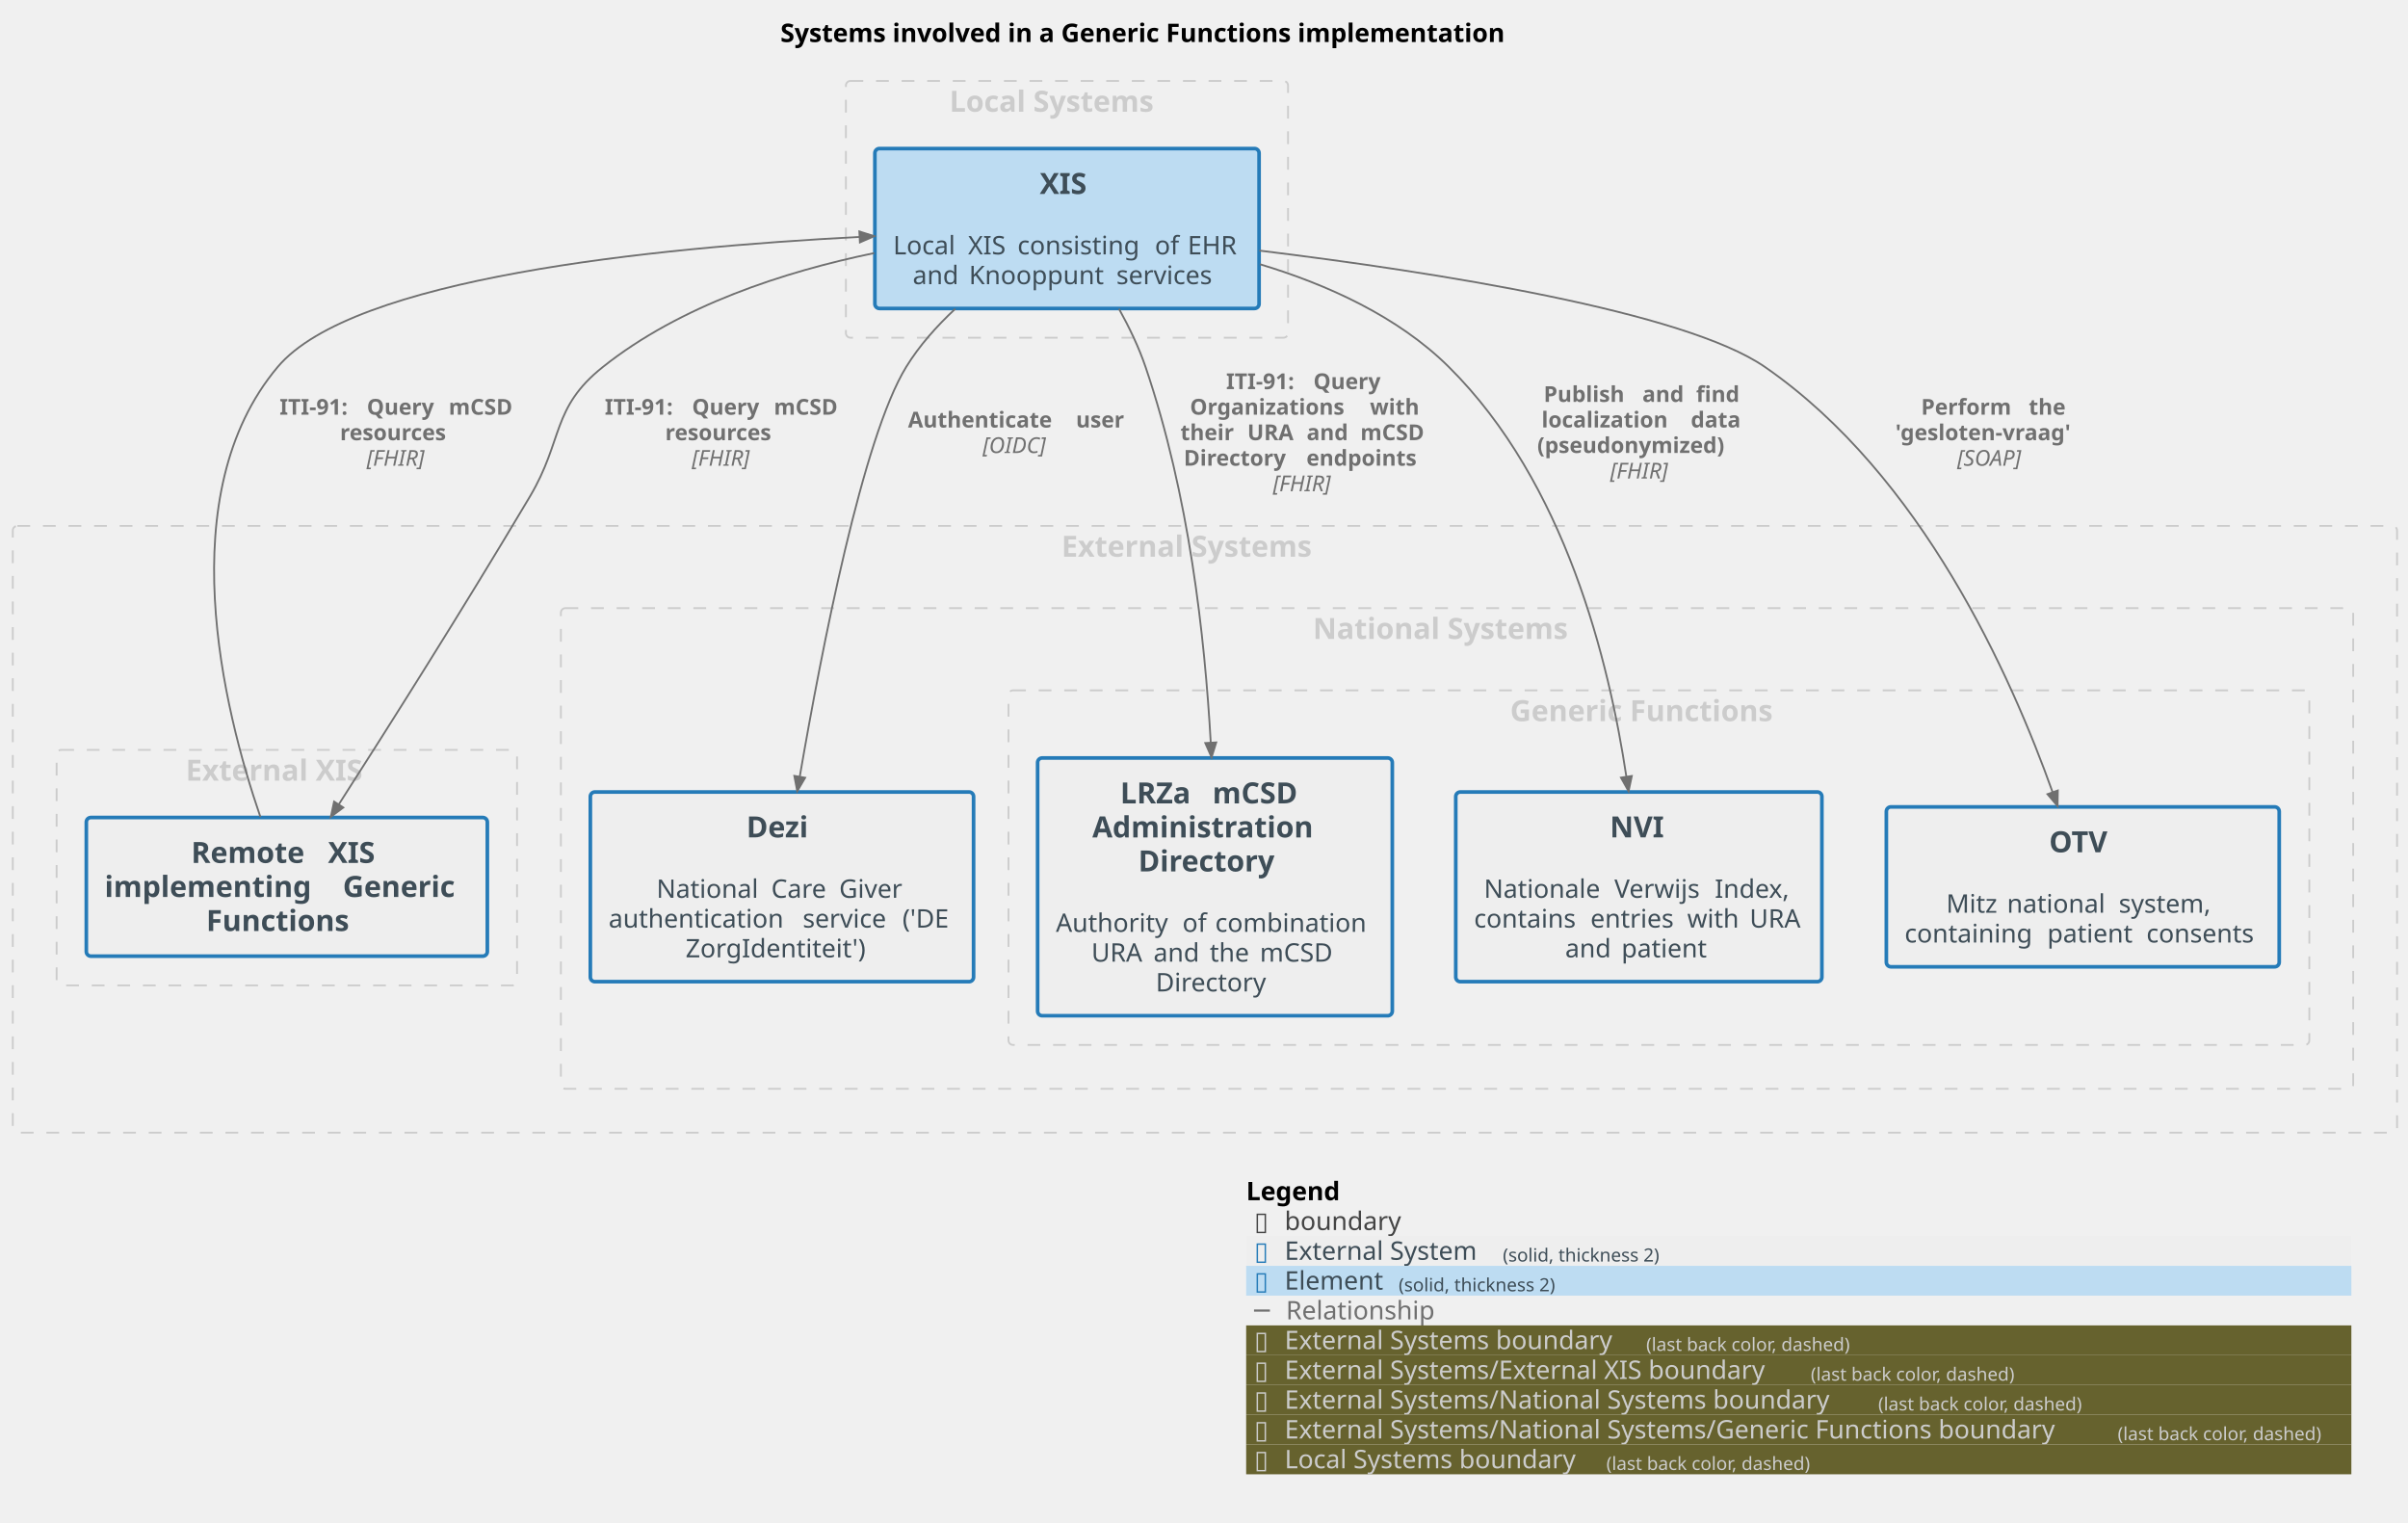
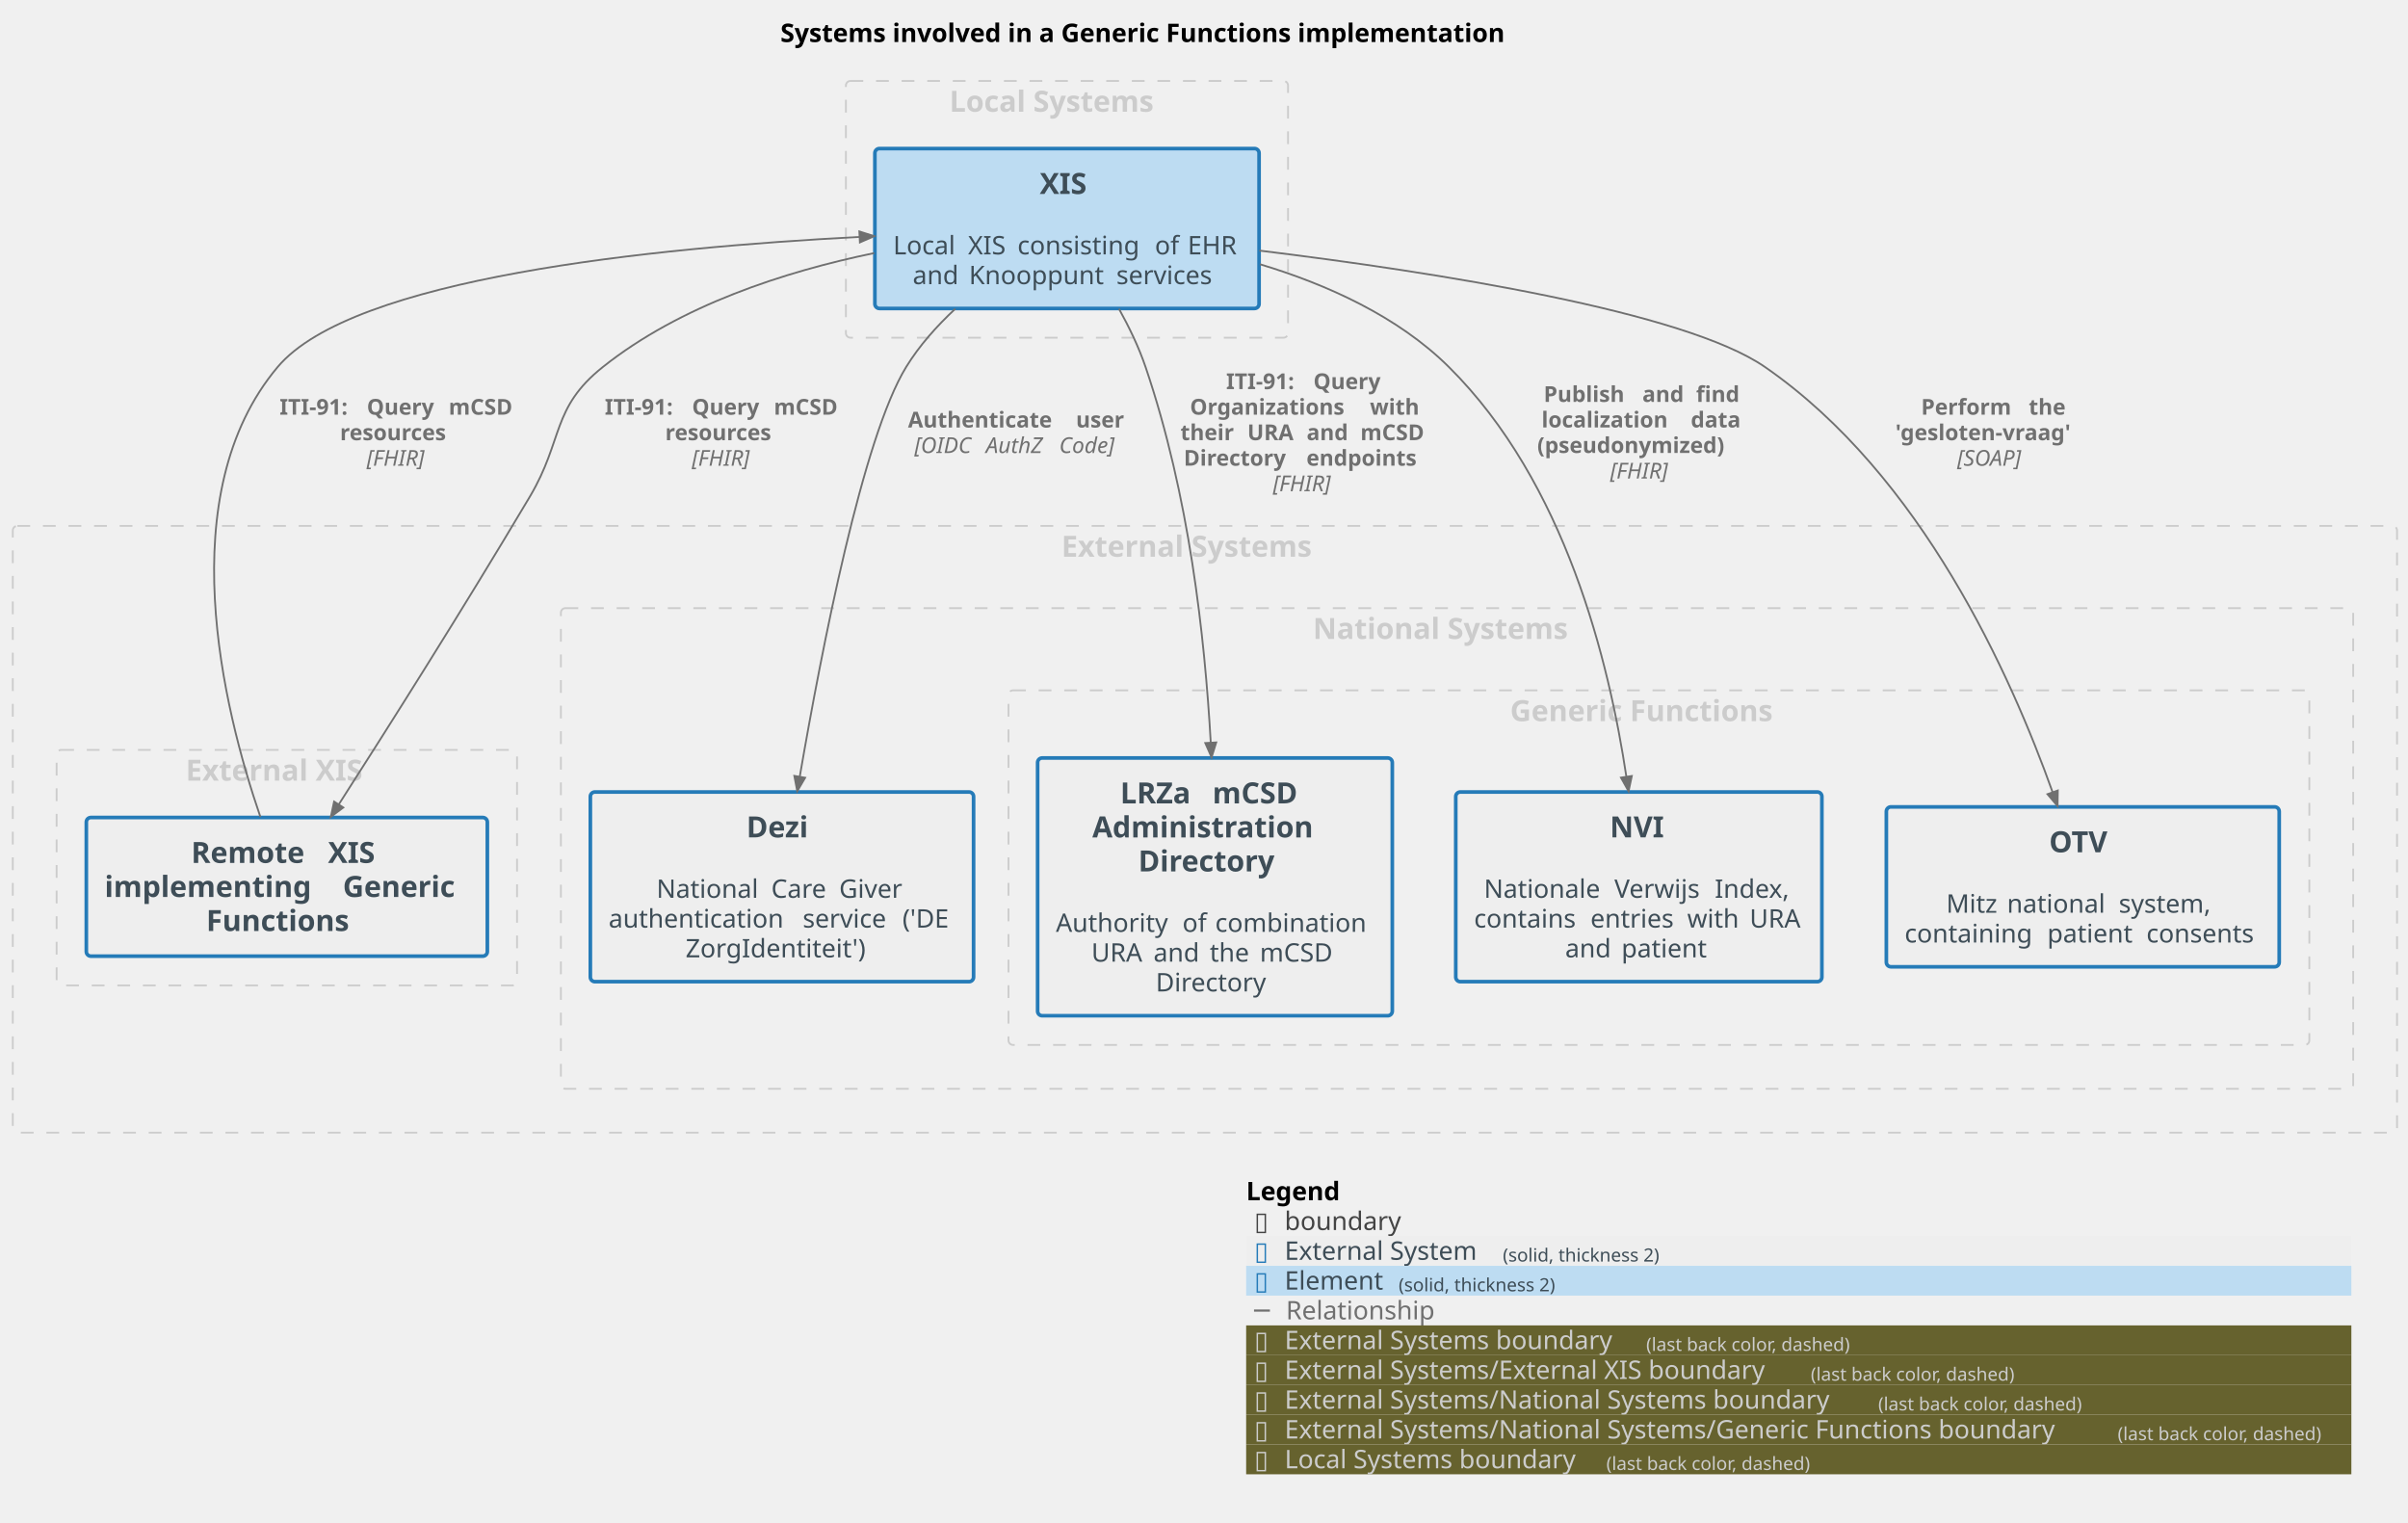
<svg xmlns="http://www.w3.org/2000/svg" contentStyleType="text/css" data-diagram-type="DESCRIPTION" height="833px" preserveAspectRatio="none" style="width:1318px;height:833px;background:#FFFFFF;" version="1.1" viewBox="0 0 1318 833" width="1318px" zoomAndPan="magnify">
  <defs />
  <g>
    <g class="title" data-source-line="2">
      <text fill="#000000" font-family="sans-serif" font-size="14" font-weight="bold" lengthAdjust="spacing" textLength="449.682" x="427.159" y="22.995">Systems involved in a Generic Functions implementation</text>
    </g>
    <g class="cluster" data-entity="group_1" data-source-line="1593" data-uid="ent0002" id="cluster_group_1">
      <rect fill="none" height="332.06" rx="2.5" ry="2.5" style="stroke:#CCCCCC;stroke-width:1;stroke-dasharray:7,7;" width="1305" x="7" y="287.817" />
      <text fill="#CCCCCC" font-family="sans-serif" font-size="16" font-weight="bold" lengthAdjust="spacing" textLength="157.055" x="580.973" y="304.668">External Systems</text>
    </g>
    <g class="cluster" data-entity="group_2" data-source-line="1593" data-uid="ent0003" id="cluster_group_2">
      <rect fill="none" height="128.88" rx="2.5" ry="2.5" style="stroke:#CCCCCC;stroke-width:1;stroke-dasharray:7,7;" width="252" x="31" y="410.407" />
      <text fill="#CCCCCC" font-family="sans-serif" font-size="16" font-weight="bold" lengthAdjust="spacing" textLength="110.695" x="101.652" y="427.258">External XIS</text>
    </g>
    <g class="cluster" data-entity="group_3" data-source-line="1593" data-uid="ent0005" id="cluster_group_3">
      <rect fill="none" height="263.06" rx="2.5" ry="2.5" style="stroke:#CCCCCC;stroke-width:1;stroke-dasharray:7,7;" width="981" x="307" y="332.817" />
      <text fill="#CCCCCC" font-family="sans-serif" font-size="16" font-weight="bold" lengthAdjust="spacing" textLength="157.727" x="718.637" y="349.668">National Systems</text>
    </g>
    <g class="cluster" data-entity="group_4" data-source-line="1593" data-uid="ent0007" id="cluster_group_4">
      <rect fill="none" height="194.06" rx="2.5" ry="2.5" style="stroke:#CCCCCC;stroke-width:1;stroke-dasharray:7,7;" width="712" x="552" y="377.817" />
      <text fill="#CCCCCC" font-family="sans-serif" font-size="16" font-weight="bold" lengthAdjust="spacing" textLength="162.891" x="826.555" y="394.668">Generic Functions</text>
    </g>
    <g class="cluster" data-entity="group_5" data-source-line="1593" data-uid="ent0011" id="cluster_group_5">
      <rect fill="none" height="140.52" rx="2.5" ry="2.5" style="stroke:#CCCCCC;stroke-width:1;stroke-dasharray:7,7;" width="242" x="463" y="44.297" />
      <text fill="#CCCCCC" font-family="sans-serif" font-size="16" font-weight="bold" lengthAdjust="spacing" textLength="128.695" x="519.652" y="61.148">Local Systems</text>
    </g>
    <g class="entity" data-entity="RemoteXISimplementingGenericFunctions" data-source-line="197" data-uid="ent0004" id="entity_RemoteXISimplementingGenericFunctions">
      <rect fill="#EEEEEE" height="75.875" rx="2.5" ry="2.5" style="stroke:#257BB8;stroke-width:2;" width="219.492" x="47.25" y="447.407" />
      <text fill="#3E4D57" font-family="sans-serif" font-size="16" font-weight="bold" lengthAdjust="spacing" textLength="69.336" x="104.637" y="472.258">Remote</text>
      <text fill="#3E4D57" font-family="sans-serif" font-size="16" font-weight="bold" lengthAdjust="spacing" textLength="5.57" x="173.973" y="472.258"> </text>
      <text fill="#3E4D57" font-family="sans-serif" font-size="16" font-weight="bold" lengthAdjust="spacing" textLength="29.812" x="179.543" y="472.258">XIS</text>
      <text fill="#3E4D57" font-family="sans-serif" font-size="16" font-weight="bold" lengthAdjust="spacing" textLength="124.836" x="57.25" y="490.883">implementing</text>
      <text fill="#3E4D57" font-family="sans-serif" font-size="16" font-weight="bold" lengthAdjust="spacing" textLength="5.57" x="182.086" y="490.883"> </text>
      <text fill="#3E4D57" font-family="sans-serif" font-size="16" font-weight="bold" lengthAdjust="spacing" textLength="69.086" x="187.656" y="490.883">Generic</text>
      <text fill="#3E4D57" font-family="sans-serif" font-size="16" font-weight="bold" lengthAdjust="spacing" textLength="88.234" x="112.879" y="509.508">Functions</text>
    </g>
    <g class="entity" data-entity="Dezi" data-source-line="197" data-uid="ent0006" id="entity_Dezi">
      <rect fill="#EEEEEE" height="103.812" rx="2.5" ry="2.5" style="stroke:#257BB8;stroke-width:2;" width="209.759" x="323.12" y="433.437" />
      <text fill="#3E4D57" font-family="sans-serif" font-size="16" font-weight="bold" lengthAdjust="spacing" textLength="38.93" x="408.535" y="458.288">Dezi</text>
      <text fill="#3E4D57" font-family="sans-serif" font-size="14" lengthAdjust="spacing" textLength="4.45" x="425.774" y="475.057"> </text>
      <text fill="#3E4D57" font-family="sans-serif" font-size="14" lengthAdjust="spacing" textLength="58.338" x="359.322" y="491.354">National</text>
      <text fill="#3E4D57" font-family="sans-serif" font-size="14" lengthAdjust="spacing" textLength="4.45" x="417.66" y="491.354"> </text>
      <text fill="#3E4D57" font-family="sans-serif" font-size="14" lengthAdjust="spacing" textLength="32.724" x="422.11" y="491.354">Care</text>
      <text fill="#3E4D57" font-family="sans-serif" font-size="14" lengthAdjust="spacing" textLength="4.45" x="454.834" y="491.354"> </text>
      <text fill="#3E4D57" font-family="sans-serif" font-size="14" lengthAdjust="spacing" textLength="37.393" x="459.284" y="491.354">Giver</text>
      <text fill="#3E4D57" font-family="sans-serif" font-size="14" lengthAdjust="spacing" textLength="101.773" x="333.12" y="507.651">authentication</text>
      <text fill="#3E4D57" font-family="sans-serif" font-size="14" lengthAdjust="spacing" textLength="4.45" x="434.893" y="507.651"> </text>
      <text fill="#3E4D57" font-family="sans-serif" font-size="14" lengthAdjust="spacing" textLength="50.148" x="439.344" y="507.651">service</text>
      <text fill="#3E4D57" font-family="sans-serif" font-size="14" lengthAdjust="spacing" textLength="4.45" x="489.492" y="507.651"> </text>
      <text fill="#3E4D57" font-family="sans-serif" font-size="14" lengthAdjust="spacing" textLength="28.936" x="493.942" y="507.651">('DE</text>
      <text fill="#3E4D57" font-family="sans-serif" font-size="14" lengthAdjust="spacing" textLength="105.472" x="375.264" y="523.948">ZorgIdentiteit')</text>
    </g>
    <g class="entity" data-entity="LRZamCSDAdministrationDirectory" data-source-line="197" data-uid="ent0008" id="entity_LRZamCSDAdministrationDirectory">
      <rect fill="#EEEEEE" height="141.062" rx="2.5" ry="2.5" style="stroke:#257BB8;stroke-width:2;" width="194.139" x="567.93" y="414.817" />
      <text fill="#3E4D57" font-family="sans-serif" font-size="16" font-weight="bold" lengthAdjust="spacing" textLength="44.914" x="613.148" y="439.668">LRZa</text>
      <text fill="#3E4D57" font-family="sans-serif" font-size="16" font-weight="bold" lengthAdjust="spacing" textLength="5.57" x="658.062" y="439.668"> </text>
      <text fill="#3E4D57" font-family="sans-serif" font-size="16" font-weight="bold" lengthAdjust="spacing" textLength="53.219" x="663.632" y="439.668">mCSD</text>
      <text fill="#3E4D57" font-family="sans-serif" font-size="16" font-weight="bold" lengthAdjust="spacing" textLength="134.242" x="597.878" y="458.293">Administration</text>
      <text fill="#3E4D57" font-family="sans-serif" font-size="16" font-weight="bold" lengthAdjust="spacing" textLength="83.953" x="623.023" y="476.918">Directory</text>
      <text fill="#3E4D57" font-family="sans-serif" font-size="14" lengthAdjust="spacing" textLength="4.45" x="662.774" y="493.687"> </text>
      <text fill="#3E4D57" font-family="sans-serif" font-size="14" lengthAdjust="spacing" textLength="64.798" x="577.93" y="509.984">Authority</text>
      <text fill="#3E4D57" font-family="sans-serif" font-size="14" lengthAdjust="spacing" textLength="4.45" x="642.728" y="509.984"> </text>
      <text fill="#3E4D57" font-family="sans-serif" font-size="14" lengthAdjust="spacing" textLength="13.494" x="647.178" y="509.984">of</text>
      <text fill="#3E4D57" font-family="sans-serif" font-size="14" lengthAdjust="spacing" textLength="4.45" x="660.672" y="509.984"> </text>
      <text fill="#3E4D57" font-family="sans-serif" font-size="14" lengthAdjust="spacing" textLength="86.946" x="665.122" y="509.984">combination</text>
      <text fill="#3E4D57" font-family="sans-serif" font-size="14" lengthAdjust="spacing" textLength="29.552" x="597.351" y="526.281">URA</text>
      <text fill="#3E4D57" font-family="sans-serif" font-size="14" lengthAdjust="spacing" textLength="4.45" x="626.903" y="526.281"> </text>
      <text fill="#3E4D57" font-family="sans-serif" font-size="14" lengthAdjust="spacing" textLength="26.339" x="631.353" y="526.281">and</text>
      <text fill="#3E4D57" font-family="sans-serif" font-size="14" lengthAdjust="spacing" textLength="4.45" x="657.692" y="526.281"> </text>
      <text fill="#3E4D57" font-family="sans-serif" font-size="14" lengthAdjust="spacing" textLength="22.976" x="662.142" y="526.281">the</text>
      <text fill="#3E4D57" font-family="sans-serif" font-size="14" lengthAdjust="spacing" textLength="4.45" x="685.117" y="526.281"> </text>
      <text fill="#3E4D57" font-family="sans-serif" font-size="14" lengthAdjust="spacing" textLength="43.08" x="689.568" y="526.281">mCSD</text>
      <text fill="#3E4D57" font-family="sans-serif" font-size="14" lengthAdjust="spacing" textLength="64.832" x="632.583" y="542.578">Directory</text>
    </g>
    <g class="entity" data-entity="NVI" data-source-line="197" data-uid="ent0009" id="entity_NVI">
      <rect fill="#EEEEEE" height="103.812" rx="2.5" ry="2.5" style="stroke:#257BB8;stroke-width:2;" width="200.394" x="796.8" y="433.437" />
      <text fill="#3E4D57" font-family="sans-serif" font-size="16" font-weight="bold" lengthAdjust="spacing" textLength="31.727" x="881.134" y="458.288">NVI</text>
      <text fill="#3E4D57" font-family="sans-serif" font-size="14" lengthAdjust="spacing" textLength="4.45" x="894.772" y="475.057"> </text>
      <text fill="#3E4D57" font-family="sans-serif" font-size="14" lengthAdjust="spacing" textLength="66.951" x="812.217" y="491.354">Nationale</text>
      <text fill="#3E4D57" font-family="sans-serif" font-size="14" lengthAdjust="spacing" textLength="4.45" x="879.169" y="491.354"> </text>
      <text fill="#3E4D57" font-family="sans-serif" font-size="14" lengthAdjust="spacing" textLength="50.47" x="883.619" y="491.354">Verwijs</text>
      <text fill="#3E4D57" font-family="sans-serif" font-size="14" lengthAdjust="spacing" textLength="4.45" x="934.089" y="491.354"> </text>
      <text fill="#3E4D57" font-family="sans-serif" font-size="14" lengthAdjust="spacing" textLength="43.237" x="938.539" y="491.354">Index,</text>
      <text fill="#3E4D57" font-family="sans-serif" font-size="14" lengthAdjust="spacing" textLength="59.261" x="806.8" y="507.651">contains</text>
      <text fill="#3E4D57" font-family="sans-serif" font-size="14" lengthAdjust="spacing" textLength="4.45" x="866.061" y="507.651"> </text>
      <text fill="#3E4D57" font-family="sans-serif" font-size="14" lengthAdjust="spacing" textLength="48.528" x="870.511" y="507.651">entries</text>
      <text fill="#3E4D57" font-family="sans-serif" font-size="14" lengthAdjust="spacing" textLength="4.45" x="919.039" y="507.651"> </text>
      <text fill="#3E4D57" font-family="sans-serif" font-size="14" lengthAdjust="spacing" textLength="29.702" x="923.49" y="507.651">with</text>
      <text fill="#3E4D57" font-family="sans-serif" font-size="14" lengthAdjust="spacing" textLength="4.45" x="953.192" y="507.651"> </text>
      <text fill="#3E4D57" font-family="sans-serif" font-size="14" lengthAdjust="spacing" textLength="29.552" x="957.642" y="507.651">URA</text>
      <text fill="#3E4D57" font-family="sans-serif" font-size="14" lengthAdjust="spacing" textLength="26.339" x="856.692" y="523.948">and</text>
      <text fill="#3E4D57" font-family="sans-serif" font-size="14" lengthAdjust="spacing" textLength="4.45" x="883.031" y="523.948"> </text>
      <text fill="#3E4D57" font-family="sans-serif" font-size="14" lengthAdjust="spacing" textLength="49.82" x="887.481" y="523.948">patient</text>
    </g>
    <g class="entity" data-entity="OTV" data-source-line="197" data-uid="ent0010" id="entity_OTV">
      <rect fill="#EEEEEE" height="87.516" rx="2.5" ry="2.5" style="stroke:#257BB8;stroke-width:2;" width="215.036" x="1032.48" y="441.587" />
      <text fill="#3E4D57" font-family="sans-serif" font-size="16" font-weight="bold" lengthAdjust="spacing" textLength="36.898" x="1121.549" y="466.438">OTV</text>
      <text fill="#3E4D57" font-family="sans-serif" font-size="14" lengthAdjust="spacing" textLength="4.45" x="1137.773" y="483.207"> </text>
      <text fill="#3E4D57" font-family="sans-serif" font-size="14" lengthAdjust="spacing" textLength="28.807" x="1065.244" y="499.504">Mitz</text>
      <text fill="#3E4D57" font-family="sans-serif" font-size="14" lengthAdjust="spacing" textLength="4.45" x="1094.05" y="499.504"> </text>
      <text fill="#3E4D57" font-family="sans-serif" font-size="14" lengthAdjust="spacing" textLength="56.738" x="1098.501" y="499.504">national</text>
      <text fill="#3E4D57" font-family="sans-serif" font-size="14" lengthAdjust="spacing" textLength="4.45" x="1155.239" y="499.504"> </text>
      <text fill="#3E4D57" font-family="sans-serif" font-size="14" lengthAdjust="spacing" textLength="55.063" x="1159.689" y="499.504">system,</text>
      <text fill="#3E4D57" font-family="sans-serif" font-size="14" lengthAdjust="spacing" textLength="73.616" x="1042.48" y="515.801">containing</text>
      <text fill="#3E4D57" font-family="sans-serif" font-size="14" lengthAdjust="spacing" textLength="4.45" x="1116.096" y="515.801"> </text>
      <text fill="#3E4D57" font-family="sans-serif" font-size="14" lengthAdjust="spacing" textLength="49.82" x="1120.546" y="515.801">patient</text>
      <text fill="#3E4D57" font-family="sans-serif" font-size="14" lengthAdjust="spacing" textLength="4.45" x="1170.367" y="515.801"> </text>
      <text fill="#3E4D57" font-family="sans-serif" font-size="14" lengthAdjust="spacing" textLength="62.699" x="1174.817" y="515.801">consents</text>
    </g>
    <g class="entity" data-entity="XIS" data-source-line="197" data-uid="ent0012" id="entity_XIS">
      <rect fill="#BDDCF2" height="87.516" rx="2.5" ry="2.5" style="stroke:#257BB8;stroke-width:2;" width="210.285" x="478.86" y="81.297" />
      <text fill="#3E4D57" font-family="sans-serif" font-size="16" font-weight="bold" lengthAdjust="spacing" textLength="29.812" x="569.096" y="106.148">XIS</text>
      <text fill="#3E4D57" font-family="sans-serif" font-size="14" lengthAdjust="spacing" textLength="4.45" x="581.778" y="122.917"> </text>
      <text fill="#3E4D57" font-family="sans-serif" font-size="14" lengthAdjust="spacing" textLength="36.531" x="488.86" y="139.214">Local</text>
      <text fill="#3E4D57" font-family="sans-serif" font-size="14" lengthAdjust="spacing" textLength="4.45" x="525.391" y="139.214"> </text>
      <text fill="#3E4D57" font-family="sans-serif" font-size="14" lengthAdjust="spacing" textLength="22.606" x="529.841" y="139.214">XIS</text>
      <text fill="#3E4D57" font-family="sans-serif" font-size="14" lengthAdjust="spacing" textLength="4.45" x="552.448" y="139.214"> </text>
      <text fill="#3E4D57" font-family="sans-serif" font-size="14" lengthAdjust="spacing" textLength="70.752" x="556.898" y="139.214">consisting</text>
      <text fill="#3E4D57" font-family="sans-serif" font-size="14" lengthAdjust="spacing" textLength="4.45" x="627.65" y="139.214"> </text>
      <text fill="#3E4D57" font-family="sans-serif" font-size="14" lengthAdjust="spacing" textLength="13.494" x="632.1" y="139.214">of</text>
      <text fill="#3E4D57" font-family="sans-serif" font-size="14" lengthAdjust="spacing" textLength="4.45" x="645.594" y="139.214"> </text>
      <text fill="#3E4D57" font-family="sans-serif" font-size="14" lengthAdjust="spacing" textLength="29.101" x="650.045" y="139.214">EHR</text>
      <text fill="#3E4D57" font-family="sans-serif" font-size="14" lengthAdjust="spacing" textLength="26.339" x="499.565" y="155.511">and</text>
      <text fill="#3E4D57" font-family="sans-serif" font-size="14" lengthAdjust="spacing" textLength="4.45" x="525.904" y="155.511"> </text>
      <text fill="#3E4D57" font-family="sans-serif" font-size="14" lengthAdjust="spacing" textLength="76.193" x="530.354" y="155.511">Knooppunt</text>
      <text fill="#3E4D57" font-family="sans-serif" font-size="14" lengthAdjust="spacing" textLength="4.45" x="606.548" y="155.511"> </text>
      <text fill="#3E4D57" font-family="sans-serif" font-size="14" lengthAdjust="spacing" textLength="57.442" x="610.998" y="155.511">services</text>
    </g>
    <g class="link" data-entity-1="RemoteXISimplementingGenericFunctions" data-entity-2="XIS" data-source-line="1706" data-uid="lnk13" id="link_RemoteXISimplementingGenericFunctions_XIS">
      <path d="M142.52,447.097 C122.08,387.537 93.34,270.487 152,200.817 C192.93,152.197 356.311,135.613 470.511,129.663" fill="none" id="RemoteXISimplementingGenericFunctions-to-XIS" style="stroke:#707070;stroke-width:1;" />
      <polygon fill="#707070" points="478.5,129.247,470.355,126.667,470.667,132.659,478.5,129.247" style="stroke:#707070;stroke-width:1;" />
      <text fill="#707070" font-family="sans-serif" font-size="12" font-weight="bold" lengthAdjust="spacing" textLength="43.594" x="153" y="226.956">ITI-91:</text>
      <text fill="#707070" font-family="sans-serif" font-size="12" font-weight="bold" lengthAdjust="spacing" textLength="4.178" x="196.594" y="226.956"> </text>
      <text fill="#707070" font-family="sans-serif" font-size="12" font-weight="bold" lengthAdjust="spacing" textLength="40.623" x="200.772" y="226.956">Query</text>
      <text fill="#707070" font-family="sans-serif" font-size="12" font-weight="bold" lengthAdjust="spacing" textLength="4.178" x="241.394" y="226.956"> </text>
      <text fill="#707070" font-family="sans-serif" font-size="12" font-weight="bold" lengthAdjust="spacing" textLength="39.914" x="245.572" y="226.956">mCSD</text>
      <text fill="#707070" font-family="sans-serif" font-size="12" font-weight="bold" lengthAdjust="spacing" textLength="66.299" x="186.094" y="240.924">resources</text>
      <text fill="#707070" font-family="sans-serif" font-size="12" font-style="italic" lengthAdjust="spacing" textLength="37.166" x="200.66" y="254.893">[FHIR]</text>
    </g>
    <g class="link" data-entity-1="XIS" data-entity-2="RemoteXISimplementingGenericFunctions" data-source-line="1706" data-uid="lnk15" id="link_XIS_RemoteXISimplementingGenericFunctions">
      <path d="M478.52,138.497 C429.25,148.687 372.27,167.187 330,200.817 C301.66,223.367 308.5,240.677 290,271.817 C253.09,333.937 212.449,398.123 185.389,440.313" fill="none" id="XIS-to-RemoteXISimplementingGenericFunctions" style="stroke:#707070;stroke-width:1;" />
      <polygon fill="#707070" points="181.07,447.047,187.914,441.933,182.864,438.693,181.07,447.047" style="stroke:#707070;stroke-width:1;" />
      <text fill="#707070" font-family="sans-serif" font-size="12" font-weight="bold" lengthAdjust="spacing" textLength="43.594" x="331" y="226.956">ITI-91:</text>
      <text fill="#707070" font-family="sans-serif" font-size="12" font-weight="bold" lengthAdjust="spacing" textLength="4.178" x="374.594" y="226.956"> </text>
      <text fill="#707070" font-family="sans-serif" font-size="12" font-weight="bold" lengthAdjust="spacing" textLength="40.623" x="378.772" y="226.956">Query</text>
      <text fill="#707070" font-family="sans-serif" font-size="12" font-weight="bold" lengthAdjust="spacing" textLength="4.178" x="419.394" y="226.956"> </text>
      <text fill="#707070" font-family="sans-serif" font-size="12" font-weight="bold" lengthAdjust="spacing" textLength="39.914" x="423.572" y="226.956">mCSD</text>
      <text fill="#707070" font-family="sans-serif" font-size="12" font-weight="bold" lengthAdjust="spacing" textLength="66.299" x="364.094" y="240.924">resources</text>
      <text fill="#707070" font-family="sans-serif" font-size="12" font-style="italic" lengthAdjust="spacing" textLength="37.166" x="378.66" y="254.893">[FHIR]</text>
    </g>
    <g class="link" data-entity-1="XIS" data-entity-2="LRZamCSDAdministrationDirectory" data-source-line="1706" data-uid="lnk14" id="link_XIS_LRZamCSDAdministrationDirectory">
      <path d="M612.45,168.977 C618.06,179.077 623.34,190.037 627,200.817 C650.89,271.117 659.388,348.01 662.698,406.48" fill="none" id="XIS-to-LRZamCSDAdministrationDirectory" style="stroke:#707070;stroke-width:1;" />
      <polygon fill="#707070" points="663.15,414.467,665.693,406.31,659.703,406.649,663.15,414.467" style="stroke:#707070;stroke-width:1;" />
      <text fill="#707070" font-family="sans-serif" font-size="12" font-weight="bold" lengthAdjust="spacing" textLength="43.594" x="671.102" y="212.956">ITI-91:</text>
      <text fill="#707070" font-family="sans-serif" font-size="12" font-weight="bold" lengthAdjust="spacing" textLength="4.178" x="714.696" y="212.956"> </text>
      <text fill="#707070" font-family="sans-serif" font-size="12" font-weight="bold" lengthAdjust="spacing" textLength="40.623" x="718.873" y="212.956">Query</text>
      <text fill="#707070" font-family="sans-serif" font-size="12" font-weight="bold" lengthAdjust="spacing" textLength="94.324" x="651.309" y="226.924">Organizations</text>
      <text fill="#707070" font-family="sans-serif" font-size="12" font-weight="bold" lengthAdjust="spacing" textLength="4.178" x="745.633" y="226.924"> </text>
      <text fill="#707070" font-family="sans-serif" font-size="12" font-weight="bold" lengthAdjust="spacing" textLength="29.479" x="749.811" y="226.924">with</text>
      <text fill="#707070" font-family="sans-serif" font-size="12" font-weight="bold" lengthAdjust="spacing" textLength="32.449" x="646.1" y="240.893">their</text>
      <text fill="#707070" font-family="sans-serif" font-size="12" font-weight="bold" lengthAdjust="spacing" textLength="4.178" x="678.549" y="240.893"> </text>
      <text fill="#707070" font-family="sans-serif" font-size="12" font-weight="bold" lengthAdjust="spacing" textLength="28.271" x="682.727" y="240.893">URA</text>
      <text fill="#707070" font-family="sans-serif" font-size="12" font-weight="bold" lengthAdjust="spacing" textLength="4.178" x="710.998" y="240.893"> </text>
      <text fill="#707070" font-family="sans-serif" font-size="12" font-weight="bold" lengthAdjust="spacing" textLength="25.23" x="715.176" y="240.893">and</text>
      <text fill="#707070" font-family="sans-serif" font-size="12" font-weight="bold" lengthAdjust="spacing" textLength="4.178" x="740.407" y="240.893"> </text>
      <text fill="#707070" font-family="sans-serif" font-size="12" font-weight="bold" lengthAdjust="spacing" textLength="39.914" x="744.584" y="240.893">mCSD</text>
      <text fill="#707070" font-family="sans-serif" font-size="12" font-weight="bold" lengthAdjust="spacing" textLength="62.965" x="647.908" y="254.862">Directory</text>
      <text fill="#707070" font-family="sans-serif" font-size="12" font-weight="bold" lengthAdjust="spacing" textLength="4.178" x="710.872" y="254.862"> </text>
      <text fill="#707070" font-family="sans-serif" font-size="12" font-weight="bold" lengthAdjust="spacing" textLength="67.641" x="715.05" y="254.862">endpoints</text>
      <text fill="#707070" font-family="sans-serif" font-size="12" font-style="italic" lengthAdjust="spacing" textLength="37.166" x="696.716" y="268.83">[FHIR]</text>
    </g>
    <g class="link" data-entity-1="XIS" data-entity-2="NVI" data-source-line="1706" data-uid="lnk16" id="link_XIS_NVI">
      <path d="M689.61,144.617 C726.25,155.637 765.09,173.137 793,200.817 C856.93,264.237 880.694,362.267 890.194,425.127" fill="none" id="XIS-to-NVI" style="stroke:#707070;stroke-width:1;" />
      <polygon fill="#707070" points="891.39,433.037,893.161,424.678,887.228,425.575,891.39,433.037" style="stroke:#707070;stroke-width:1;" />
      <text fill="#707070" font-family="sans-serif" font-size="12" font-weight="bold" lengthAdjust="spacing" textLength="49.84" x="844.92" y="219.956">Publish</text>
      <text fill="#707070" font-family="sans-serif" font-size="12" font-weight="bold" lengthAdjust="spacing" textLength="4.178" x="894.76" y="219.956"> </text>
      <text fill="#707070" font-family="sans-serif" font-size="12" font-weight="bold" lengthAdjust="spacing" textLength="25.23" x="898.937" y="219.956">and</text>
      <text fill="#707070" font-family="sans-serif" font-size="12" font-weight="bold" lengthAdjust="spacing" textLength="4.178" x="924.168" y="219.956"> </text>
      <text fill="#707070" font-family="sans-serif" font-size="12" font-weight="bold" lengthAdjust="spacing" textLength="26.467" x="928.346" y="219.956">find</text>
      <text fill="#707070" font-family="sans-serif" font-size="12" font-weight="bold" lengthAdjust="spacing" textLength="77.514" x="843.76" y="233.924">localization</text>
      <text fill="#707070" font-family="sans-serif" font-size="12" font-weight="bold" lengthAdjust="spacing" textLength="4.178" x="921.273" y="233.924"> </text>
      <text fill="#707070" font-family="sans-serif" font-size="12" font-weight="bold" lengthAdjust="spacing" textLength="30.521" x="925.451" y="233.924">data</text>
      <text fill="#707070" font-family="sans-serif" font-size="12" font-weight="bold" lengthAdjust="spacing" textLength="116.912" x="841.41" y="247.893">(pseudonymized)</text>
      <text fill="#707070" font-family="sans-serif" font-size="12" font-style="italic" lengthAdjust="spacing" textLength="37.166" x="881.283" y="261.862">[FHIR]</text>
    </g>
    <g class="link" data-entity-1="XIS" data-entity-2="OTV" data-source-line="1706" data-uid="lnk17" id="link_XIS_OTV">
      <path d="M689.31,137.137 C786.43,149.037 922,170.427 966,200.817 C1052.13,260.307 1100.829,370.153 1123.499,433.623" fill="none" id="XIS-to-OTV" style="stroke:#707070;stroke-width:1;" />
      <polygon fill="#707070" points="1126.19,441.157,1126.324,432.614,1120.674,434.632,1126.19,441.157" style="stroke:#707070;stroke-width:1;" />
      <text fill="#707070" font-family="sans-serif" font-size="12" font-weight="bold" lengthAdjust="spacing" textLength="54.738" x="1051.493" y="226.956">Perform</text>
      <text fill="#707070" font-family="sans-serif" font-size="12" font-weight="bold" lengthAdjust="spacing" textLength="4.178" x="1106.231" y="226.956"> </text>
      <text fill="#707070" font-family="sans-serif" font-size="12" font-weight="bold" lengthAdjust="spacing" textLength="22.418" x="1110.409" y="226.956">the</text>
      <text fill="#707070" font-family="sans-serif" font-size="12" font-weight="bold" lengthAdjust="spacing" textLength="109.5" x="1037.41" y="240.924">'gesloten-vraag'</text>
      <text fill="#707070" font-family="sans-serif" font-size="12" font-style="italic" lengthAdjust="spacing" textLength="41.871" x="1071.225" y="254.893">[SOAP]</text>
    </g>
    <g class="link" data-entity-1="XIS" data-entity-2="Dezi" data-source-line="1706" data-uid="lnk18" id="link_XIS_Dezi">
      <path d="M522.87,168.997 C512.69,178.477 503.14,189.197 496,200.817 C472.31,239.357 449.908,354.423 437.728,425.123" fill="none" id="XIS-to-Dezi" style="stroke:#707070;stroke-width:1;" />
      <polygon fill="#707070" points="436.37,433.007,440.685,425.632,434.772,424.614,436.37,433.007" style="stroke:#707070;stroke-width:1;" />
      <text fill="#707070" font-family="sans-serif" font-size="12" font-weight="bold" lengthAdjust="spacing" textLength="87.727" x="497" y="233.956">Authenticate</text>
      <text fill="#707070" font-family="sans-serif" font-size="12" font-weight="bold" lengthAdjust="spacing" textLength="4.178" x="584.727" y="233.956"> </text>
      <text fill="#707070" font-family="sans-serif" font-size="12" font-weight="bold" lengthAdjust="spacing" textLength="29.742" x="588.904" y="233.956">user</text>
-       <text fill="#707070" font-family="sans-serif" font-size="12" font-style="italic" lengthAdjust="spacing" textLength="39.967" x="537.84" y="247.924">[OIDC]</text>
+       <text fill="#707070" font-family="sans-serif" font-size="12" font-style="italic" lengthAdjust="spacing" textLength="35.285" x="500.492" y="247.924">[OIDC</text>
+       <text fill="#707070" font-family="sans-serif" font-size="12" font-style="italic" lengthAdjust="spacing" textLength="3.814" x="535.777" y="247.924"> </text>
+       <text fill="#707070" font-family="sans-serif" font-size="12" font-style="italic" lengthAdjust="spacing" textLength="36.346" x="539.592" y="247.924">AuthZ</text>
+       <text fill="#707070" font-family="sans-serif" font-size="12" font-style="italic" lengthAdjust="spacing" textLength="3.814" x="575.938" y="247.924"> </text>
+       <text fill="#707070" font-family="sans-serif" font-size="12" font-style="italic" lengthAdjust="spacing" textLength="35.402" x="579.752" y="247.924">Code]</text>
    </g>
    <g class="legend" data-source-line="1510">
      <rect fill="none" height="16.297" style="stroke:none;stroke-width:1;" width="604.929" x="682.071" y="643.877" />
      <text fill="#000000" font-family="sans-serif" font-size="14" font-weight="bold" lengthAdjust="spacing" textLength="57.921" x="682.071" y="656.872">Legend</text>
      <text fill="#FFFFFF" font-family="sans-serif" font-size="14" lengthAdjust="spacing" textLength="4.45" x="744.866" y="656.872"> </text>
      <rect fill="none" height="16.297" style="stroke:none;stroke-width:1;" width="604.929" x="682.071" y="660.174" />
      <text fill="#444444" font-family="sans-serif" font-size="14" lengthAdjust="spacing" textLength="7.704" x="686.521" y="673.169">▯</text>
      <text fill="#FFFFFF" font-family="sans-serif" font-size="14" lengthAdjust="spacing" textLength="4.45" x="694.226" y="673.169"> </text>
      <text fill="#444444" font-family="sans-serif" font-size="14" lengthAdjust="spacing" textLength="66.705" x="703.126" y="673.169">boundary</text>
      <text fill="#FFFFFF" font-family="sans-serif" font-size="14" lengthAdjust="spacing" textLength="4.45" x="774.281" y="673.169"> </text>
      <rect fill="#EEEEEE" height="16.297" style="stroke:none;stroke-width:1;" width="604.929" x="682.071" y="676.471" />
      <text fill="#257BB8" font-family="sans-serif" font-size="14" lengthAdjust="spacing" textLength="7.704" x="686.521" y="689.466">▯</text>
      <text fill="#FFFFFF" font-family="sans-serif" font-size="14" lengthAdjust="spacing" textLength="4.45" x="694.226" y="689.466"> </text>
      <text fill="#3E4D57" font-family="sans-serif" font-size="14" lengthAdjust="spacing" textLength="114.987" x="703.126" y="689.466">External System</text>
      <text fill="#3E4D57" font-family="sans-serif" font-size="10" lengthAdjust="spacing" textLength="94.17" x="822.563" y="690.409">(solid, thickness 2)</text>
      <text fill="#FFFFFF" font-family="sans-serif" font-size="14" lengthAdjust="spacing" textLength="4.45" x="916.733" y="689.466"> </text>
      <rect fill="#BDDCF2" height="16.297" style="stroke:none;stroke-width:1;" width="604.929" x="682.071" y="692.768" />
      <text fill="#257BB8" font-family="sans-serif" font-size="14" lengthAdjust="spacing" textLength="7.704" x="686.521" y="705.763">▯</text>
      <text fill="#FFFFFF" font-family="sans-serif" font-size="14" lengthAdjust="spacing" textLength="4.45" x="694.226" y="705.763"> </text>
      <text fill="#3E4D57" font-family="sans-serif" font-size="14" lengthAdjust="spacing" textLength="57.962" x="703.126" y="705.763">Element</text>
      <text fill="#3E4D57" font-family="sans-serif" font-size="10" lengthAdjust="spacing" textLength="94.17" x="765.538" y="706.706">(solid, thickness 2)</text>
      <text fill="#FFFFFF" font-family="sans-serif" font-size="14" lengthAdjust="spacing" textLength="4.45" x="859.708" y="705.763"> </text>
      <text fill="#707070" font-family="sans-serif" font-size="14" lengthAdjust="spacing" textLength="8.429" x="686.521" y="722.059">─</text>
      <text fill="#FFFFFF" font-family="sans-serif" font-size="14" lengthAdjust="spacing" textLength="4.45" x="694.95" y="722.059"> </text>
      <text fill="#707070" font-family="sans-serif" font-size="14" lengthAdjust="spacing" textLength="86.57" x="703.851" y="722.059">Relationship</text>
      <text fill="#FFFFFF" font-family="sans-serif" font-size="14" lengthAdjust="spacing" textLength="4.45" x="794.871" y="722.059"> </text>
      <rect fill="#66622E" height="16.297" style="stroke:none;stroke-width:1;" width="604.929" x="682.071" y="725.361" />
      <text fill="#CCCCCC" font-family="sans-serif" font-size="14" lengthAdjust="spacing" textLength="7.704" x="686.521" y="738.356">▯</text>
      <text fill="#FFFFFF" font-family="sans-serif" font-size="14" lengthAdjust="spacing" textLength="4.45" x="694.226" y="738.356"> </text>
      <text fill="#CCCCCC" font-family="sans-serif" font-size="14" lengthAdjust="spacing" textLength="193.436" x="703.126" y="738.356">External Systems boundary</text>
      <text fill="#CCCCCC" font-family="sans-serif" font-size="10" lengthAdjust="spacing" textLength="123.467" x="901.013" y="739.3">(last back color, dashed)</text>
      <text fill="#FFFFFF" font-family="sans-serif" font-size="14" lengthAdjust="spacing" textLength="4.45" x="1024.479" y="738.356"> </text>
      <rect fill="#66622E" height="16.297" style="stroke:none;stroke-width:1;" width="604.929" x="682.071" y="741.658" />
      <text fill="#CCCCCC" font-family="sans-serif" font-size="14" lengthAdjust="spacing" textLength="7.704" x="686.521" y="754.653">▯</text>
      <text fill="#FFFFFF" font-family="sans-serif" font-size="14" lengthAdjust="spacing" textLength="4.45" x="694.226" y="754.653"> </text>
      <text fill="#CCCCCC" font-family="sans-serif" font-size="14" lengthAdjust="spacing" textLength="283.541" x="703.126" y="754.653">External Systems/External XIS boundary</text>
      <text fill="#CCCCCC" font-family="sans-serif" font-size="10" lengthAdjust="spacing" textLength="123.467" x="991.117" y="755.597">(last back color, dashed)</text>
      <text fill="#FFFFFF" font-family="sans-serif" font-size="14" lengthAdjust="spacing" textLength="4.45" x="1114.584" y="754.653"> </text>
      <rect fill="#66622E" height="16.297" style="stroke:none;stroke-width:1;" width="604.929" x="682.071" y="757.955" />
      <text fill="#CCCCCC" font-family="sans-serif" font-size="14" lengthAdjust="spacing" textLength="7.704" x="686.521" y="770.95">▯</text>
      <text fill="#FFFFFF" font-family="sans-serif" font-size="14" lengthAdjust="spacing" textLength="4.45" x="694.226" y="770.95"> </text>
      <text fill="#CCCCCC" font-family="sans-serif" font-size="14" lengthAdjust="spacing" textLength="320.441" x="703.126" y="770.95">External Systems/National Systems boundary</text>
      <text fill="#CCCCCC" font-family="sans-serif" font-size="10" lengthAdjust="spacing" textLength="123.467" x="1028.018" y="771.894">(last back color, dashed)</text>
      <text fill="#FFFFFF" font-family="sans-serif" font-size="14" lengthAdjust="spacing" textLength="4.45" x="1151.484" y="770.95"> </text>
      <rect fill="#66622E" height="16.297" style="stroke:none;stroke-width:1;" width="604.929" x="682.071" y="774.252" />
      <text fill="#CCCCCC" font-family="sans-serif" font-size="14" lengthAdjust="spacing" textLength="7.704" x="686.521" y="787.247">▯</text>
      <text fill="#FFFFFF" font-family="sans-serif" font-size="14" lengthAdjust="spacing" textLength="4.45" x="694.226" y="787.247"> </text>
      <text fill="#CCCCCC" font-family="sans-serif" font-size="14" lengthAdjust="spacing" textLength="451.507" x="703.126" y="787.247">External Systems/National Systems/Generic Functions boundary</text>
      <text fill="#CCCCCC" font-family="sans-serif" font-size="10" lengthAdjust="spacing" textLength="123.467" x="1159.083" y="788.19">(last back color, dashed)</text>
      <text fill="#FFFFFF" font-family="sans-serif" font-size="14" lengthAdjust="spacing" textLength="4.45" x="1282.55" y="787.247"> </text>
      <rect fill="#66622E" height="16.297" style="stroke:none;stroke-width:1;" width="604.929" x="682.071" y="790.549" />
      <text fill="#CCCCCC" font-family="sans-serif" font-size="14" lengthAdjust="spacing" textLength="7.704" x="686.521" y="803.544">▯</text>
      <text fill="#FFFFFF" font-family="sans-serif" font-size="14" lengthAdjust="spacing" textLength="4.45" x="694.226" y="803.544"> </text>
      <text fill="#CCCCCC" font-family="sans-serif" font-size="14" lengthAdjust="spacing" textLength="171.637" x="703.126" y="803.544">Local Systems boundary</text>
      <text fill="#CCCCCC" font-family="sans-serif" font-size="10" lengthAdjust="spacing" textLength="123.467" x="879.213" y="804.487">(last back color, dashed)</text>
      <text fill="#FFFFFF" font-family="sans-serif" font-size="14" lengthAdjust="spacing" textLength="4.45" x="1002.68" y="803.544"> </text>
      <line style="stroke:none;stroke-width:1;" x1="682.071" x2="1287" y1="643.877" y2="643.877" />
      <line style="stroke:none;stroke-width:1;" x1="682.071" x2="1287" y1="660.174" y2="660.174" />
      <line style="stroke:none;stroke-width:1;" x1="682.071" x2="1287" y1="676.471" y2="676.471" />
      <line style="stroke:none;stroke-width:1;" x1="682.071" x2="1287" y1="692.768" y2="692.768" />
      <line style="stroke:none;stroke-width:1;" x1="682.071" x2="1287" y1="709.064" y2="709.064" />
      <line style="stroke:none;stroke-width:1;" x1="682.071" x2="1287" y1="725.361" y2="725.361" />
      <line style="stroke:none;stroke-width:1;" x1="682.071" x2="1287" y1="741.658" y2="741.658" />
      <line style="stroke:none;stroke-width:1;" x1="682.071" x2="1287" y1="757.955" y2="757.955" />
      <line style="stroke:none;stroke-width:1;" x1="682.071" x2="1287" y1="774.252" y2="774.252" />
      <line style="stroke:none;stroke-width:1;" x1="682.071" x2="1287" y1="790.549" y2="790.549" />
      <line style="stroke:none;stroke-width:1;" x1="682.071" x2="1287" y1="806.846" y2="806.846" />
      <line style="stroke:none;stroke-width:1;" x1="682.071" x2="682.071" y1="643.877" y2="806.846" />
      <line style="stroke:none;stroke-width:1;" x1="1287" x2="1287" y1="643.877" y2="806.846" />
    </g>
  </g>
</svg>
